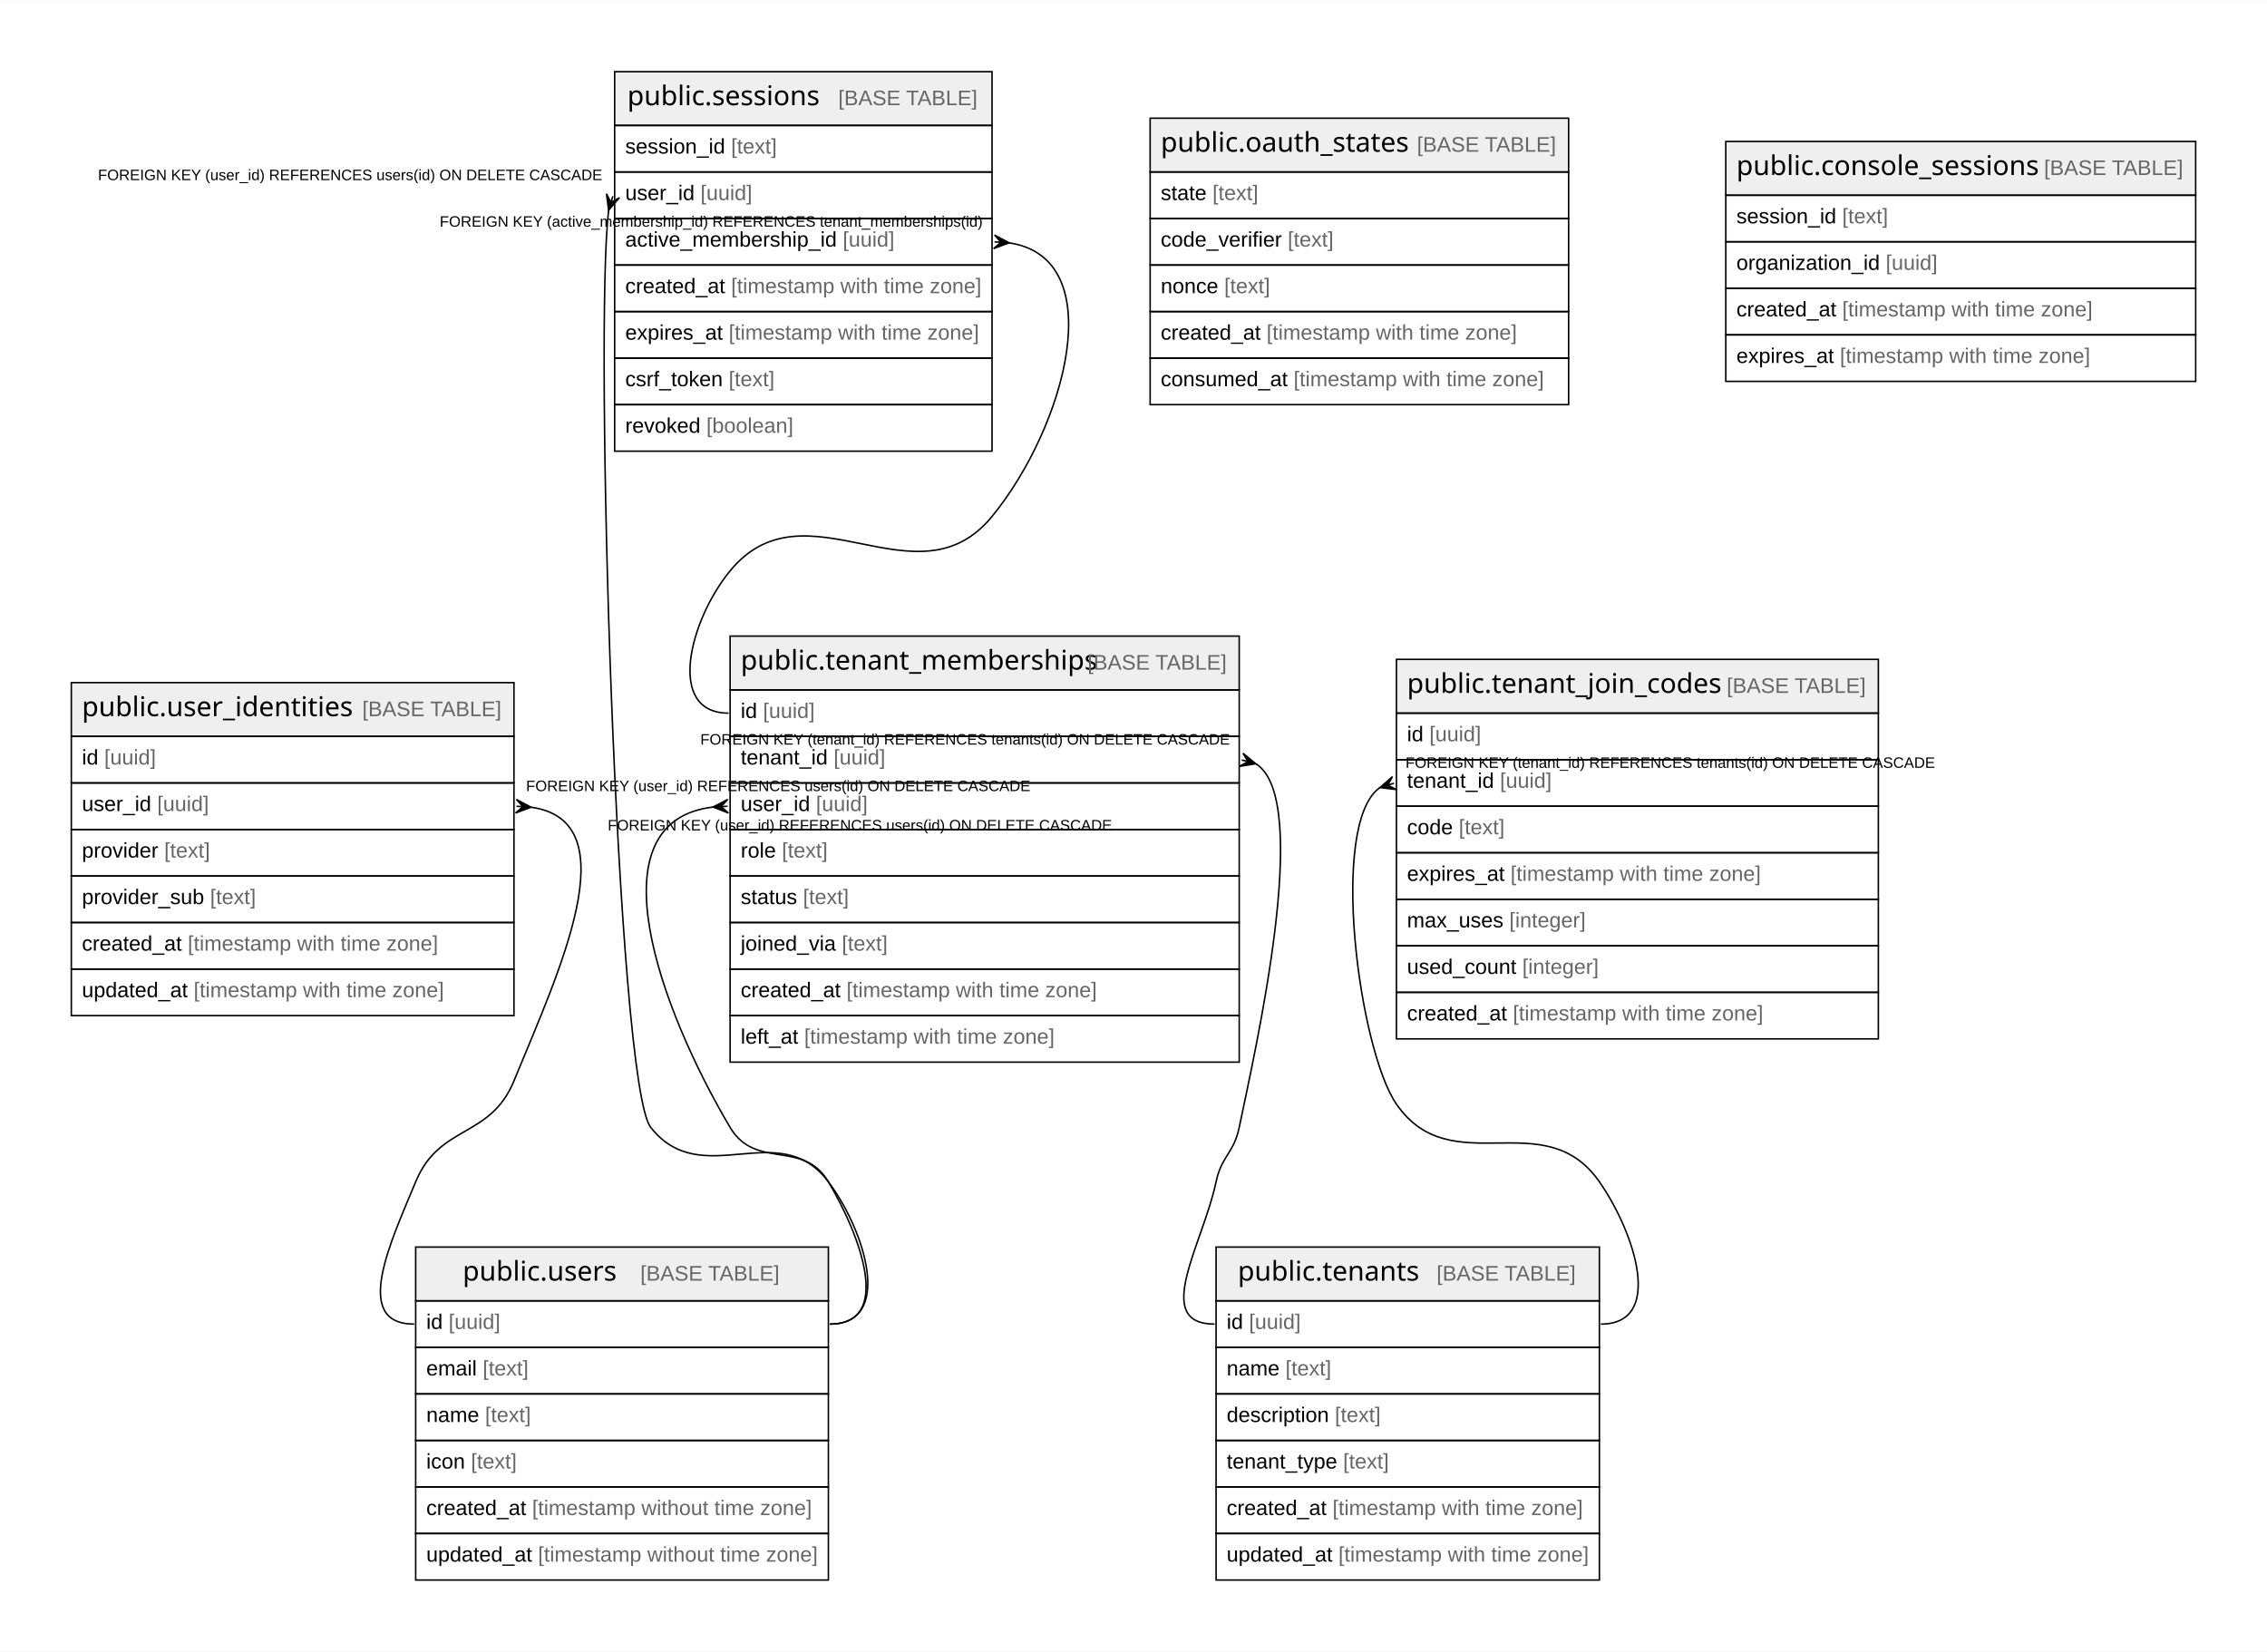
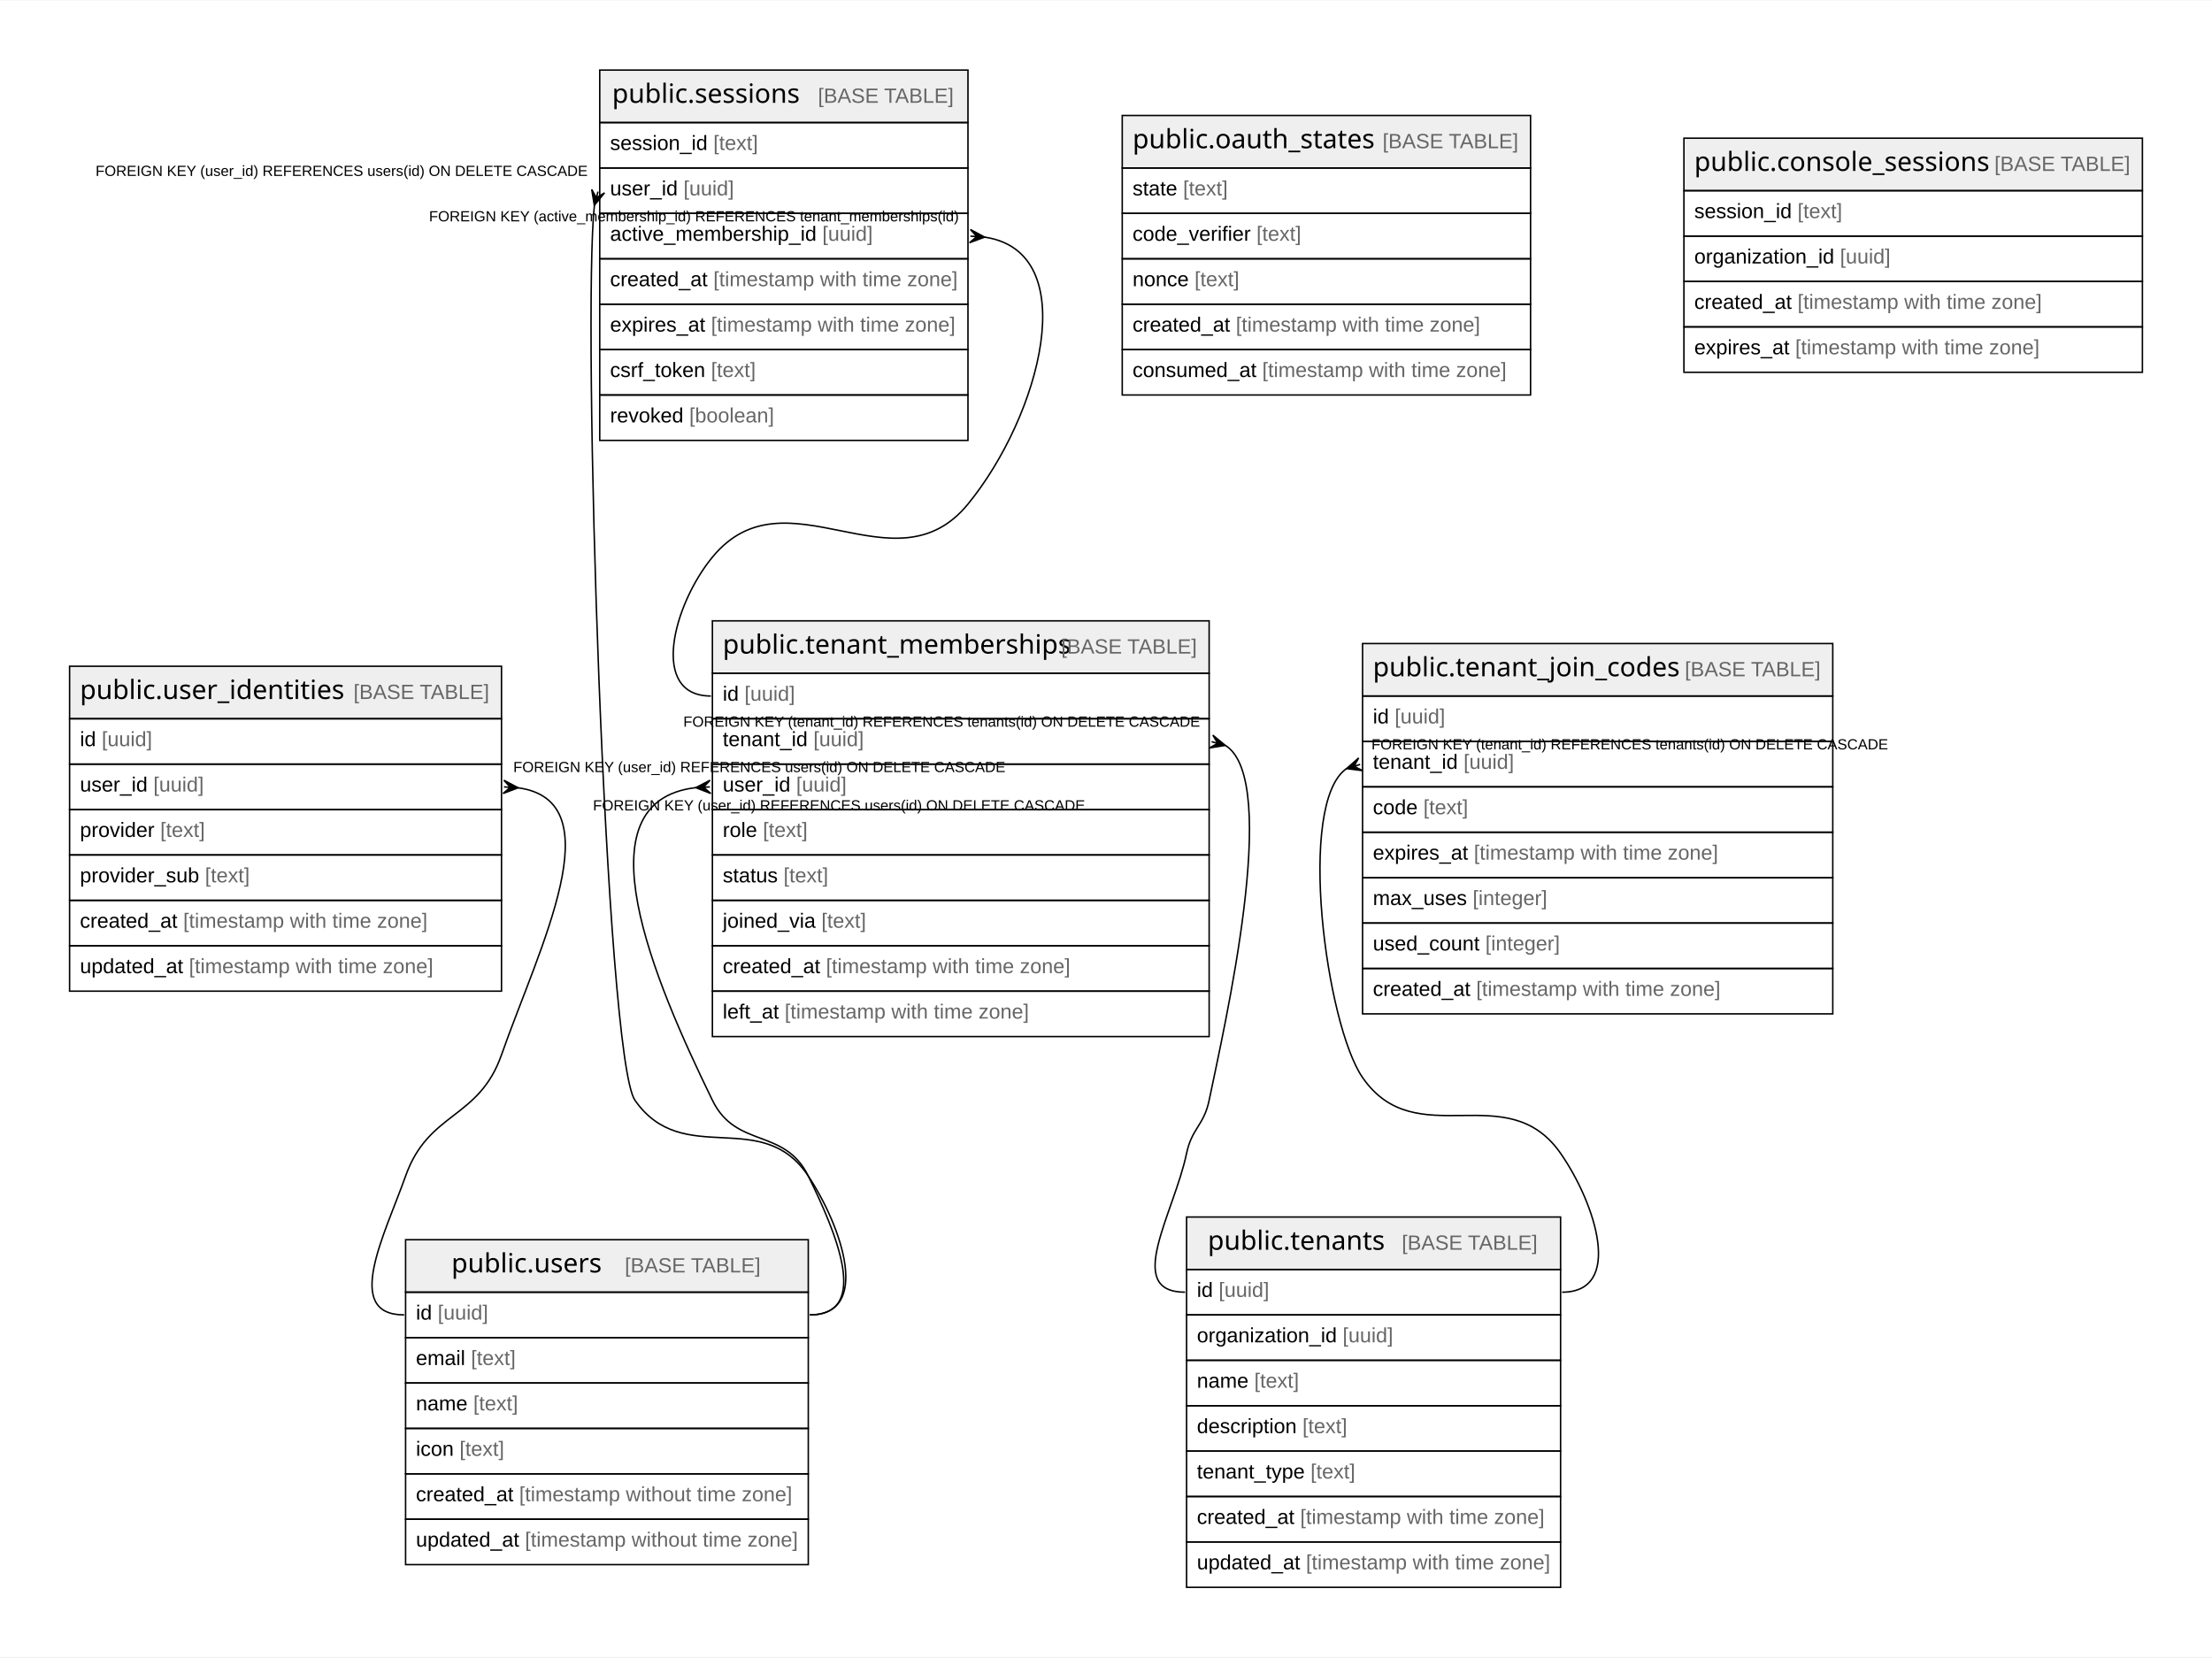
- <svg xmlns="http://www.w3.org/2000/svg" width="1500pt" height="1093pt" viewBox="0.00 0.00 1500.37 1092.80">
-   <g id="graph0" class="graph" transform="scale(1 1) rotate(0) translate(4 1088.8)">
-     <polygon fill="white" stroke="none" points="-4,4 -4,-1088.8 1496.37,-1088.8 1496.37,4 -4,4" />
+ <svg xmlns="http://www.w3.org/2000/svg" width="1500pt" height="1124pt" viewBox="0.00 0.00 1500.37 1123.60">
+   <g id="graph0" class="graph" transform="scale(1 1) rotate(0) translate(4 1119.6)">
+     <polygon fill="white" stroke="none" points="-4,4 -4,-1119.6 1496.37,-1119.6 1496.37,4 -4,4" />
    <g id="node1" class="node">
-       <polygon fill="#efefef" stroke="none" points="271.11,-228 271.11,-263.6 544.25,-263.6 544.25,-228 271.11,-228" />
-       <polygon fill="none" stroke="black" points="271.11,-228 271.11,-263.6 544.25,-263.6 544.25,-228 271.11,-228" />
-       <text text-anchor="start" x="302.19" y="-241.4" font-family="Arial Bold" font-size="18.00">public.users</text>
-       <text text-anchor="start" x="388.68" y="-241.4" font-family="Arial" font-size="14.00">    </text>
-       <text text-anchor="start" x="419.79" y="-241.4" font-family="Arial" font-size="14.00" fill="#666666">[BASE TABLE]</text>
-       <polygon fill="none" stroke="black" points="271.11,-197.2 271.11,-228 544.25,-228 544.25,-197.2 271.11,-197.2" />
-       <text text-anchor="start" x="278.11" y="-209.4" font-family="Arial" font-size="14.00">id </text>
-       <text text-anchor="start" x="292.89" y="-209.4" font-family="Arial" font-size="14.00" fill="#666666">[uuid]</text>
-       <polygon fill="none" stroke="black" points="271.11,-166.4 271.11,-197.2 544.25,-197.2 544.25,-166.4 271.11,-166.4" />
-       <text text-anchor="start" x="278.11" y="-178.6" font-family="Arial" font-size="14.00">email </text>
-       <text text-anchor="start" x="315.45" y="-178.6" font-family="Arial" font-size="14.00" fill="#666666">[text]</text>
-       <polygon fill="none" stroke="black" points="271.11,-135.6 271.11,-166.4 544.25,-166.4 544.25,-135.6 271.11,-135.6" />
-       <text text-anchor="start" x="278.11" y="-147.8" font-family="Arial" font-size="14.00">name </text>
-       <text text-anchor="start" x="317.02" y="-147.8" font-family="Arial" font-size="14.00" fill="#666666">[text]</text>
-       <polygon fill="none" stroke="black" points="271.11,-104.8 271.11,-135.6 544.25,-135.6 544.25,-104.8 271.11,-104.8" />
-       <text text-anchor="start" x="278.11" y="-117" font-family="Arial" font-size="14.00">icon </text>
-       <text text-anchor="start" x="307.68" y="-117" font-family="Arial" font-size="14.00" fill="#666666">[text]</text>
-       <polygon fill="none" stroke="black" points="271.11,-74 271.11,-104.8 544.25,-104.8 544.25,-74 271.11,-74" />
-       <text text-anchor="start" x="278.11" y="-86.2" font-family="Arial" font-size="14.00">created_at </text>
-       <text text-anchor="start" x="348.15" y="-86.2" font-family="Arial" font-size="14.00" fill="#666666">[timestamp without time zone]</text>
-       <polygon fill="none" stroke="black" points="271.11,-43.2 271.11,-74 544.25,-74 544.25,-43.2 271.11,-43.2" />
-       <text text-anchor="start" x="278.11" y="-55.4" font-family="Arial" font-size="14.00">updated_at </text>
-       <text text-anchor="start" x="352.06" y="-55.4" font-family="Arial" font-size="14.00" fill="#666666">[timestamp without time zone]</text>
+       <polygon fill="#efefef" stroke="none" points="271.11,-243.4 271.11,-279 544.25,-279 544.25,-243.4 271.11,-243.4" />
+       <polygon fill="none" stroke="black" points="271.11,-243.4 271.11,-279 544.25,-279 544.25,-243.4 271.11,-243.4" />
+       <text text-anchor="start" x="302.19" y="-256.8" font-family="Arial Bold" font-size="18.00">public.users</text>
+       <text text-anchor="start" x="388.68" y="-256.8" font-family="Arial" font-size="14.00">    </text>
+       <text text-anchor="start" x="419.79" y="-256.8" font-family="Arial" font-size="14.00" fill="#666666">[BASE TABLE]</text>
+       <polygon fill="none" stroke="black" points="271.11,-212.6 271.11,-243.4 544.25,-243.4 544.25,-212.6 271.11,-212.6" />
+       <text text-anchor="start" x="278.11" y="-224.8" font-family="Arial" font-size="14.00">id </text>
+       <text text-anchor="start" x="292.89" y="-224.8" font-family="Arial" font-size="14.00" fill="#666666">[uuid]</text>
+       <polygon fill="none" stroke="black" points="271.11,-181.8 271.11,-212.6 544.25,-212.6 544.25,-181.8 271.11,-181.8" />
+       <text text-anchor="start" x="278.11" y="-194" font-family="Arial" font-size="14.00">email </text>
+       <text text-anchor="start" x="315.45" y="-194" font-family="Arial" font-size="14.00" fill="#666666">[text]</text>
+       <polygon fill="none" stroke="black" points="271.11,-151 271.11,-181.8 544.25,-181.8 544.25,-151 271.11,-151" />
+       <text text-anchor="start" x="278.11" y="-163.2" font-family="Arial" font-size="14.00">name </text>
+       <text text-anchor="start" x="317.02" y="-163.2" font-family="Arial" font-size="14.00" fill="#666666">[text]</text>
+       <polygon fill="none" stroke="black" points="271.11,-120.2 271.11,-151 544.25,-151 544.25,-120.2 271.11,-120.2" />
+       <text text-anchor="start" x="278.11" y="-132.4" font-family="Arial" font-size="14.00">icon </text>
+       <text text-anchor="start" x="307.68" y="-132.4" font-family="Arial" font-size="14.00" fill="#666666">[text]</text>
+       <polygon fill="none" stroke="black" points="271.11,-89.4 271.11,-120.2 544.25,-120.2 544.25,-89.4 271.11,-89.4" />
+       <text text-anchor="start" x="278.11" y="-101.6" font-family="Arial" font-size="14.00">created_at </text>
+       <text text-anchor="start" x="348.15" y="-101.6" font-family="Arial" font-size="14.00" fill="#666666">[timestamp without time zone]</text>
+       <polygon fill="none" stroke="black" points="271.11,-58.6 271.11,-89.4 544.25,-89.4 544.25,-58.6 271.11,-58.6" />
+       <text text-anchor="start" x="278.11" y="-70.8" font-family="Arial" font-size="14.00">updated_at </text>
+       <text text-anchor="start" x="352.06" y="-70.8" font-family="Arial" font-size="14.00" fill="#666666">[timestamp without time zone]</text>
    </g>
    <g id="node2" class="node">
-       <polygon fill="#efefef" stroke="none" points="43.2,-601.6 43.2,-637.2 336.16,-637.2 336.16,-601.6 43.2,-601.6" />
-       <polygon fill="none" stroke="black" points="43.2,-601.6 43.2,-637.2 336.16,-637.2 336.16,-601.6 43.2,-601.6" />
-       <text text-anchor="start" x="50.2" y="-615" font-family="Arial Bold" font-size="18.00">public.user_identities</text>
-       <text text-anchor="start" x="204.67" y="-615" font-family="Arial" font-size="14.00">    </text>
-       <text text-anchor="start" x="235.78" y="-615" font-family="Arial" font-size="14.00" fill="#666666">[BASE TABLE]</text>
+       <polygon fill="#efefef" stroke="none" points="43.2,-632.4 43.2,-668 336.16,-668 336.16,-632.4 43.2,-632.4" />
+       <polygon fill="none" stroke="black" points="43.2,-632.4 43.2,-668 336.16,-668 336.16,-632.4 43.2,-632.4" />
+       <text text-anchor="start" x="50.2" y="-645.8" font-family="Arial Bold" font-size="18.00">public.user_identities</text>
+       <text text-anchor="start" x="204.67" y="-645.8" font-family="Arial" font-size="14.00">    </text>
+       <text text-anchor="start" x="235.78" y="-645.8" font-family="Arial" font-size="14.00" fill="#666666">[BASE TABLE]</text>
+       <polygon fill="none" stroke="black" points="43.2,-601.6 43.2,-632.4 336.16,-632.4 336.16,-601.6 43.2,-601.6" />
+       <text text-anchor="start" x="50.2" y="-613.8" font-family="Arial" font-size="14.00">id </text>
+       <text text-anchor="start" x="64.99" y="-613.8" font-family="Arial" font-size="14.00" fill="#666666">[uuid]</text>
      <polygon fill="none" stroke="black" points="43.2,-570.8 43.2,-601.6 336.16,-601.6 336.16,-570.8 43.2,-570.8" />
-       <text text-anchor="start" x="50.2" y="-583" font-family="Arial" font-size="14.00">id </text>
-       <text text-anchor="start" x="64.99" y="-583" font-family="Arial" font-size="14.00" fill="#666666">[uuid]</text>
+       <text text-anchor="start" x="50.2" y="-583" font-family="Arial" font-size="14.00">user_id </text>
+       <text text-anchor="start" x="100.01" y="-583" font-family="Arial" font-size="14.00" fill="#666666">[uuid]</text>
      <polygon fill="none" stroke="black" points="43.2,-540 43.2,-570.8 336.16,-570.8 336.16,-540 43.2,-540" />
-       <text text-anchor="start" x="50.2" y="-552.2" font-family="Arial" font-size="14.00">user_id </text>
-       <text text-anchor="start" x="100.01" y="-552.2" font-family="Arial" font-size="14.00" fill="#666666">[uuid]</text>
+       <text text-anchor="start" x="50.2" y="-552.2" font-family="Arial" font-size="14.00">provider </text>
+       <text text-anchor="start" x="104.67" y="-552.2" font-family="Arial" font-size="14.00" fill="#666666">[text]</text>
      <polygon fill="none" stroke="black" points="43.2,-509.2 43.2,-540 336.16,-540 336.16,-509.2 43.2,-509.2" />
-       <text text-anchor="start" x="50.2" y="-521.4" font-family="Arial" font-size="14.00">provider </text>
-       <text text-anchor="start" x="104.67" y="-521.4" font-family="Arial" font-size="14.00" fill="#666666">[text]</text>
+       <text text-anchor="start" x="50.2" y="-521.4" font-family="Arial" font-size="14.00">provider_sub </text>
+       <text text-anchor="start" x="135.03" y="-521.4" font-family="Arial" font-size="14.00" fill="#666666">[text]</text>
      <polygon fill="none" stroke="black" points="43.2,-478.4 43.2,-509.2 336.16,-509.2 336.16,-478.4 43.2,-478.4" />
-       <text text-anchor="start" x="50.2" y="-490.6" font-family="Arial" font-size="14.00">provider_sub </text>
-       <text text-anchor="start" x="135.03" y="-490.6" font-family="Arial" font-size="14.00" fill="#666666">[text]</text>
+       <text text-anchor="start" x="50.2" y="-490.6" font-family="Arial" font-size="14.00">created_at </text>
+       <text text-anchor="start" x="120.25" y="-490.6" font-family="Arial" font-size="14.00" fill="#666666">[timestamp with time zone]</text>
      <polygon fill="none" stroke="black" points="43.2,-447.6 43.2,-478.4 336.16,-478.4 336.16,-447.6 43.2,-447.6" />
-       <text text-anchor="start" x="50.2" y="-459.8" font-family="Arial" font-size="14.00">created_at </text>
-       <text text-anchor="start" x="120.25" y="-459.8" font-family="Arial" font-size="14.00" fill="#666666">[timestamp with time zone]</text>
-       <polygon fill="none" stroke="black" points="43.2,-416.8 43.2,-447.6 336.16,-447.6 336.16,-416.8 43.2,-416.8" />
-       <text text-anchor="start" x="50.2" y="-429" font-family="Arial" font-size="14.00">updated_at </text>
-       <text text-anchor="start" x="124.16" y="-429" font-family="Arial" font-size="14.00" fill="#666666">[timestamp with time zone]</text>
+       <text text-anchor="start" x="50.2" y="-459.8" font-family="Arial" font-size="14.00">updated_at </text>
+       <text text-anchor="start" x="124.16" y="-459.8" font-family="Arial" font-size="14.00" fill="#666666">[timestamp with time zone]</text>
    </g>
    <g id="edge1" class="edge">
-       <path fill="none" stroke="black" d="M347.26,-554.76C413.4,-545.85 365.41,-445.01 336.16,-373.6 320.45,-335.25 286.91,-345.11 271.11,-306.8 255.14,-268.1 228.24,-212.6 270.11,-212.6" />
-       <polygon fill="black" stroke="black" points="347.47,-554.75 337.21,-550.89 342.15,-555.09 337.82,-555.36 337.82,-555.36 337.82,-555.36 342.15,-555.09 337.77,-559.87 347.47,-554.75" />
-       <text text-anchor="start" x="344.16" y="-565.4" font-family="Arial" font-size="10.00">FOREIGN KEY (user_id) REFERENCES users(id) ON DELETE CASCADE</text>
+       <path fill="none" stroke="black" d="M347.24,-585.57C413.07,-576.78 361.71,-477.22 336.16,-404.4 320.73,-360.44 286.65,-366.12 271.11,-322.2 257.14,-282.73 228.24,-228 270.11,-228" />
+       <polygon fill="black" stroke="black" points="347.47,-585.56 337.21,-581.69 342.15,-585.89 337.82,-586.16 337.82,-586.16 337.82,-586.16 342.15,-585.89 337.77,-590.67 347.47,-585.56" />
+       <text text-anchor="start" x="344.16" y="-596.2" font-family="Arial" font-size="10.00">FOREIGN KEY (user_id) REFERENCES users(id) ON DELETE CASCADE</text>
    </g>
    <g id="node3" class="node">
-       <polygon fill="#efefef" stroke="none" points="402.79,-1006 402.79,-1041.6 652.56,-1041.6 652.56,-1006 402.79,-1006" />
-       <polygon fill="none" stroke="black" points="402.79,-1006 402.79,-1041.6 652.56,-1041.6 652.56,-1006 402.79,-1006" />
-       <text text-anchor="start" x="411.18" y="-1019.4" font-family="Arial Bold" font-size="18.00">public.sessions</text>
-       <text text-anchor="start" x="519.68" y="-1019.4" font-family="Arial" font-size="14.00">    </text>
-       <text text-anchor="start" x="550.8" y="-1019.4" font-family="Arial" font-size="14.00" fill="#666666">[BASE TABLE]</text>
+       <polygon fill="#efefef" stroke="none" points="402.79,-1036.8 402.79,-1072.4 652.56,-1072.4 652.56,-1036.8 402.79,-1036.8" />
+       <polygon fill="none" stroke="black" points="402.79,-1036.8 402.79,-1072.4 652.56,-1072.4 652.56,-1036.8 402.79,-1036.8" />
+       <text text-anchor="start" x="411.18" y="-1050.2" font-family="Arial Bold" font-size="18.00">public.sessions</text>
+       <text text-anchor="start" x="519.68" y="-1050.2" font-family="Arial" font-size="14.00">    </text>
+       <text text-anchor="start" x="550.8" y="-1050.2" font-family="Arial" font-size="14.00" fill="#666666">[BASE TABLE]</text>
+       <polygon fill="none" stroke="black" points="402.79,-1006 402.79,-1036.8 652.56,-1036.8 652.56,-1006 402.79,-1006" />
+       <text text-anchor="start" x="409.79" y="-1018.2" font-family="Arial" font-size="14.00">session_id </text>
+       <text text-anchor="start" x="479.83" y="-1018.2" font-family="Arial" font-size="14.00" fill="#666666">[text]</text>
      <polygon fill="none" stroke="black" points="402.79,-975.2 402.79,-1006 652.56,-1006 652.56,-975.2 402.79,-975.2" />
-       <text text-anchor="start" x="409.79" y="-987.4" font-family="Arial" font-size="14.00">session_id </text>
-       <text text-anchor="start" x="479.83" y="-987.4" font-family="Arial" font-size="14.00" fill="#666666">[text]</text>
+       <text text-anchor="start" x="409.79" y="-987.4" font-family="Arial" font-size="14.00">user_id </text>
+       <text text-anchor="start" x="459.6" y="-987.4" font-family="Arial" font-size="14.00" fill="#666666">[uuid]</text>
      <polygon fill="none" stroke="black" points="402.79,-944.4 402.79,-975.2 652.56,-975.2 652.56,-944.4 402.79,-944.4" />
-       <text text-anchor="start" x="409.79" y="-956.6" font-family="Arial" font-size="14.00">user_id </text>
-       <text text-anchor="start" x="459.6" y="-956.6" font-family="Arial" font-size="14.00" fill="#666666">[uuid]</text>
+       <text text-anchor="start" x="409.79" y="-956.6" font-family="Arial" font-size="14.00">active_membership_id </text>
+       <text text-anchor="start" x="553.75" y="-956.6" font-family="Arial" font-size="14.00" fill="#666666">[uuid]</text>
      <polygon fill="none" stroke="black" points="402.79,-913.6 402.79,-944.4 652.56,-944.4 652.56,-913.6 402.79,-913.6" />
-       <text text-anchor="start" x="409.79" y="-925.8" font-family="Arial" font-size="14.00">active_membership_id </text>
-       <text text-anchor="start" x="553.75" y="-925.8" font-family="Arial" font-size="14.00" fill="#666666">[uuid]</text>
+       <text text-anchor="start" x="409.79" y="-925.8" font-family="Arial" font-size="14.00">created_at </text>
+       <text text-anchor="start" x="479.84" y="-925.8" font-family="Arial" font-size="14.00" fill="#666666">[timestamp with time zone]</text>
      <polygon fill="none" stroke="black" points="402.79,-882.8 402.79,-913.6 652.56,-913.6 652.56,-882.8 402.79,-882.8" />
-       <text text-anchor="start" x="409.79" y="-895" font-family="Arial" font-size="14.00">created_at </text>
-       <text text-anchor="start" x="479.84" y="-895" font-family="Arial" font-size="14.00" fill="#666666">[timestamp with time zone]</text>
+       <text text-anchor="start" x="409.79" y="-895" font-family="Arial" font-size="14.00">expires_at </text>
+       <text text-anchor="start" x="478.28" y="-895" font-family="Arial" font-size="14.00" fill="#666666">[timestamp with time zone]</text>
      <polygon fill="none" stroke="black" points="402.79,-852 402.79,-882.8 652.56,-882.8 652.56,-852 402.79,-852" />
-       <text text-anchor="start" x="409.79" y="-864.2" font-family="Arial" font-size="14.00">expires_at </text>
-       <text text-anchor="start" x="478.28" y="-864.2" font-family="Arial" font-size="14.00" fill="#666666">[timestamp with time zone]</text>
+       <text text-anchor="start" x="409.79" y="-864.2" font-family="Arial" font-size="14.00">csrf_token </text>
+       <text text-anchor="start" x="478.27" y="-864.2" font-family="Arial" font-size="14.00" fill="#666666">[text]</text>
      <polygon fill="none" stroke="black" points="402.79,-821.2 402.79,-852 652.56,-852 652.56,-821.2 402.79,-821.2" />
-       <text text-anchor="start" x="409.79" y="-833.4" font-family="Arial" font-size="14.00">csrf_token </text>
-       <text text-anchor="start" x="478.27" y="-833.4" font-family="Arial" font-size="14.00" fill="#666666">[text]</text>
-       <polygon fill="none" stroke="black" points="402.79,-790.4 402.79,-821.2 652.56,-821.2 652.56,-790.4 402.79,-790.4" />
-       <text text-anchor="start" x="409.79" y="-802.6" font-family="Arial" font-size="14.00">revoked </text>
-       <text text-anchor="start" x="463.49" y="-802.6" font-family="Arial" font-size="14.00" fill="#666666">[boolean]</text>
+       <text text-anchor="start" x="409.79" y="-833.4" font-family="Arial" font-size="14.00">revoked </text>
+       <text text-anchor="start" x="463.49" y="-833.4" font-family="Arial" font-size="14.00" fill="#666666">[boolean]</text>
    </g>
    <g id="edge2" class="edge">
-       <path fill="none" stroke="black" d="M398.87,-950.11C389.13,-873.78 404.01,-371.63 426.68,-342.8 460.46,-299.84 511.52,-350.56 544.25,-306.8 569.33,-273.27 587.12,-212.6 545.25,-212.6" />
-       <polygon fill="black" stroke="black" points="398.81,-949.91 397.39,-960.78 400.35,-955.01 401.6,-959.16 401.6,-959.16 401.6,-959.16 400.35,-955.01 406,-958.18 398.81,-949.91" />
-       <text text-anchor="start" x="60.83" y="-969.8" font-family="Arial" font-size="10.00">FOREIGN KEY (user_id) REFERENCES users(id) ON DELETE CASCADE</text>
+       <path fill="none" stroke="black" d="M399.2,-980.91C390.77,-904.58 406.58,-402.43 426.68,-373.6 459.29,-326.82 512.78,-369.76 544.25,-322.2 567.36,-287.28 587.12,-228 545.25,-228" />
+       <polygon fill="black" stroke="black" points="399.12,-980.62 397.36,-991.44 400.5,-985.77 401.62,-989.95 401.62,-989.95 401.62,-989.95 400.5,-985.77 406.05,-989.11 399.12,-980.62" />
+       <text text-anchor="start" x="60.83" y="-1000.6" font-family="Arial" font-size="10.00">FOREIGN KEY (user_id) REFERENCES users(id) ON DELETE CASCADE</text>
    </g>
    <g id="node7" class="node">
-       <polygon fill="#efefef" stroke="none" points="479.21,-632.4 479.21,-668 816.15,-668 816.15,-632.4 479.21,-632.4" />
-       <polygon fill="none" stroke="black" points="479.21,-632.4 479.21,-668 816.15,-668 816.15,-632.4 479.21,-632.4" />
-       <text text-anchor="start" x="486.21" y="-645.8" font-family="Arial Bold" font-size="18.00">public.tenant_memberships</text>
-       <text text-anchor="start" x="684.66" y="-645.8" font-family="Arial" font-size="14.00">    </text>
-       <text text-anchor="start" x="715.78" y="-645.8" font-family="Arial" font-size="14.00" fill="#666666">[BASE TABLE]</text>
+       <polygon fill="#efefef" stroke="none" points="479.21,-663.2 479.21,-698.8 816.15,-698.8 816.15,-663.2 479.21,-663.2" />
+       <polygon fill="none" stroke="black" points="479.21,-663.2 479.21,-698.8 816.15,-698.8 816.15,-663.2 479.21,-663.2" />
+       <text text-anchor="start" x="486.21" y="-676.6" font-family="Arial Bold" font-size="18.00">public.tenant_memberships</text>
+       <text text-anchor="start" x="684.66" y="-676.6" font-family="Arial" font-size="14.00">    </text>
+       <text text-anchor="start" x="715.78" y="-676.6" font-family="Arial" font-size="14.00" fill="#666666">[BASE TABLE]</text>
+       <polygon fill="none" stroke="black" points="479.21,-632.4 479.21,-663.2 816.15,-663.2 816.15,-632.4 479.21,-632.4" />
+       <text text-anchor="start" x="486.21" y="-644.6" font-family="Arial" font-size="14.00">id </text>
+       <text text-anchor="start" x="500.99" y="-644.6" font-family="Arial" font-size="14.00" fill="#666666">[uuid]</text>
      <polygon fill="none" stroke="black" points="479.21,-601.6 479.21,-632.4 816.15,-632.4 816.15,-601.6 479.21,-601.6" />
-       <text text-anchor="start" x="486.21" y="-613.8" font-family="Arial" font-size="14.00">id </text>
-       <text text-anchor="start" x="500.99" y="-613.8" font-family="Arial" font-size="14.00" fill="#666666">[uuid]</text>
+       <text text-anchor="start" x="486.21" y="-613.8" font-family="Arial" font-size="14.00">tenant_id </text>
+       <text text-anchor="start" x="547.7" y="-613.8" font-family="Arial" font-size="14.00" fill="#666666">[uuid]</text>
      <polygon fill="none" stroke="black" points="479.21,-570.8 479.21,-601.6 816.15,-601.6 816.15,-570.8 479.21,-570.8" />
-       <text text-anchor="start" x="486.21" y="-583" font-family="Arial" font-size="14.00">tenant_id </text>
-       <text text-anchor="start" x="547.7" y="-583" font-family="Arial" font-size="14.00" fill="#666666">[uuid]</text>
+       <text text-anchor="start" x="486.21" y="-583" font-family="Arial" font-size="14.00">user_id </text>
+       <text text-anchor="start" x="536.01" y="-583" font-family="Arial" font-size="14.00" fill="#666666">[uuid]</text>
      <polygon fill="none" stroke="black" points="479.21,-540 479.21,-570.8 816.15,-570.8 816.15,-540 479.21,-540" />
-       <text text-anchor="start" x="486.21" y="-552.2" font-family="Arial" font-size="14.00">user_id </text>
-       <text text-anchor="start" x="536.01" y="-552.2" font-family="Arial" font-size="14.00" fill="#666666">[uuid]</text>
+       <text text-anchor="start" x="486.21" y="-552.2" font-family="Arial" font-size="14.00">role </text>
+       <text text-anchor="start" x="513.44" y="-552.2" font-family="Arial" font-size="14.00" fill="#666666">[text]</text>
      <polygon fill="none" stroke="black" points="479.21,-509.2 479.21,-540 816.15,-540 816.15,-509.2 479.21,-509.2" />
-       <text text-anchor="start" x="486.21" y="-521.4" font-family="Arial" font-size="14.00">role </text>
-       <text text-anchor="start" x="513.44" y="-521.4" font-family="Arial" font-size="14.00" fill="#666666">[text]</text>
+       <text text-anchor="start" x="486.21" y="-521.4" font-family="Arial" font-size="14.00">status </text>
+       <text text-anchor="start" x="527.45" y="-521.4" font-family="Arial" font-size="14.00" fill="#666666">[text]</text>
      <polygon fill="none" stroke="black" points="479.21,-478.4 479.21,-509.2 816.15,-509.2 816.15,-478.4 479.21,-478.4" />
-       <text text-anchor="start" x="486.21" y="-490.6" font-family="Arial" font-size="14.00">status </text>
-       <text text-anchor="start" x="527.45" y="-490.6" font-family="Arial" font-size="14.00" fill="#666666">[text]</text>
+       <text text-anchor="start" x="486.21" y="-490.6" font-family="Arial" font-size="14.00">joined_via </text>
+       <text text-anchor="start" x="553.14" y="-490.6" font-family="Arial" font-size="14.00" fill="#666666">[text]</text>
      <polygon fill="none" stroke="black" points="479.21,-447.6 479.21,-478.4 816.15,-478.4 816.15,-447.6 479.21,-447.6" />
-       <text text-anchor="start" x="486.21" y="-459.8" font-family="Arial" font-size="14.00">joined_via </text>
-       <text text-anchor="start" x="553.14" y="-459.8" font-family="Arial" font-size="14.00" fill="#666666">[text]</text>
+       <text text-anchor="start" x="486.21" y="-459.8" font-family="Arial" font-size="14.00">created_at </text>
+       <text text-anchor="start" x="556.25" y="-459.8" font-family="Arial" font-size="14.00" fill="#666666">[timestamp with time zone]</text>
      <polygon fill="none" stroke="black" points="479.21,-416.8 479.21,-447.6 816.15,-447.6 816.15,-416.8 479.21,-416.8" />
-       <text text-anchor="start" x="486.21" y="-429" font-family="Arial" font-size="14.00">created_at </text>
-       <text text-anchor="start" x="556.25" y="-429" font-family="Arial" font-size="14.00" fill="#666666">[timestamp with time zone]</text>
-       <polygon fill="none" stroke="black" points="479.21,-386 479.21,-416.8 816.15,-416.8 816.15,-386 479.21,-386" />
-       <text text-anchor="start" x="486.21" y="-398.2" font-family="Arial" font-size="14.00">left_at </text>
-       <text text-anchor="start" x="528.23" y="-398.2" font-family="Arial" font-size="14.00" fill="#666666">[timestamp with time zone]</text>
+       <text text-anchor="start" x="486.21" y="-429" font-family="Arial" font-size="14.00">left_at </text>
+       <text text-anchor="start" x="528.23" y="-429" font-family="Arial" font-size="14.00" fill="#666666">[timestamp with time zone]</text>
    </g>
    <g id="edge3" class="edge">
-       <path fill="none" stroke="black" d="M663.79,-928.29C731.57,-918.4 701.43,-806.93 652.56,-747.2 602.73,-686.3 529.19,-771.97 479.21,-711.2 452.61,-678.86 436.34,-617 478.21,-617" />
-       <polygon fill="black" stroke="black" points="663.87,-928.29 653.59,-924.49 658.55,-928.66 654.23,-928.95 654.23,-928.95 654.23,-928.95 658.55,-928.66 654.21,-933.47 663.87,-928.29" />
-       <text text-anchor="start" x="287" y="-939" font-family="Arial" font-size="10.00">FOREIGN KEY (active_membership_id) REFERENCES tenant_memberships(id)</text>
+       <path fill="none" stroke="black" d="M663.79,-959.09C731.57,-949.2 701.43,-837.73 652.56,-778 602.73,-717.1 529.19,-802.77 479.21,-742 452.61,-709.66 436.34,-647.8 478.21,-647.8" />
+       <polygon fill="black" stroke="black" points="663.87,-959.09 653.59,-955.29 658.55,-959.46 654.23,-959.75 654.23,-959.75 654.23,-959.75 658.55,-959.46 654.21,-964.27 663.87,-959.09" />
+       <text text-anchor="start" x="287" y="-969.8" font-family="Arial" font-size="10.00">FOREIGN KEY (active_membership_id) REFERENCES tenant_memberships(id)</text>
    </g>
    <g id="node4" class="node">
-       <polygon fill="#efefef" stroke="none" points="757.2,-975.2 757.2,-1010.8 1034.16,-1010.8 1034.16,-975.2 757.2,-975.2" />
-       <polygon fill="none" stroke="black" points="757.2,-975.2 757.2,-1010.8 1034.16,-1010.8 1034.16,-975.2 757.2,-975.2" />
-       <text text-anchor="start" x="764.2" y="-988.6" font-family="Arial Bold" font-size="18.00">public.oauth_states</text>
-       <text text-anchor="start" x="902.67" y="-988.6" font-family="Arial" font-size="14.00">    </text>
-       <text text-anchor="start" x="933.79" y="-988.6" font-family="Arial" font-size="14.00" fill="#666666">[BASE TABLE]</text>
+       <polygon fill="#efefef" stroke="none" points="757.2,-1006 757.2,-1041.6 1034.16,-1041.6 1034.16,-1006 757.2,-1006" />
+       <polygon fill="none" stroke="black" points="757.2,-1006 757.2,-1041.6 1034.16,-1041.6 1034.16,-1006 757.2,-1006" />
+       <text text-anchor="start" x="764.2" y="-1019.4" font-family="Arial Bold" font-size="18.00">public.oauth_states</text>
+       <text text-anchor="start" x="902.67" y="-1019.4" font-family="Arial" font-size="14.00">    </text>
+       <text text-anchor="start" x="933.79" y="-1019.4" font-family="Arial" font-size="14.00" fill="#666666">[BASE TABLE]</text>
+       <polygon fill="none" stroke="black" points="757.2,-975.2 757.2,-1006 1034.16,-1006 1034.16,-975.2 757.2,-975.2" />
+       <text text-anchor="start" x="764.2" y="-987.4" font-family="Arial" font-size="14.00">state </text>
+       <text text-anchor="start" x="798.44" y="-987.4" font-family="Arial" font-size="14.00" fill="#666666">[text]</text>
      <polygon fill="none" stroke="black" points="757.2,-944.4 757.2,-975.2 1034.16,-975.2 1034.16,-944.4 757.2,-944.4" />
-       <text text-anchor="start" x="764.2" y="-956.6" font-family="Arial" font-size="14.00">state </text>
-       <text text-anchor="start" x="798.44" y="-956.6" font-family="Arial" font-size="14.00" fill="#666666">[text]</text>
+       <text text-anchor="start" x="764.2" y="-956.6" font-family="Arial" font-size="14.00">code_verifier </text>
+       <text text-anchor="start" x="848.24" y="-956.6" font-family="Arial" font-size="14.00" fill="#666666">[text]</text>
      <polygon fill="none" stroke="black" points="757.2,-913.6 757.2,-944.4 1034.16,-944.4 1034.16,-913.6 757.2,-913.6" />
-       <text text-anchor="start" x="764.2" y="-925.8" font-family="Arial" font-size="14.00">code_verifier </text>
-       <text text-anchor="start" x="848.24" y="-925.8" font-family="Arial" font-size="14.00" fill="#666666">[text]</text>
+       <text text-anchor="start" x="764.2" y="-925.8" font-family="Arial" font-size="14.00">nonce </text>
+       <text text-anchor="start" x="806.23" y="-925.8" font-family="Arial" font-size="14.00" fill="#666666">[text]</text>
      <polygon fill="none" stroke="black" points="757.2,-882.8 757.2,-913.6 1034.16,-913.6 1034.16,-882.8 757.2,-882.8" />
-       <text text-anchor="start" x="764.2" y="-895" font-family="Arial" font-size="14.00">nonce </text>
-       <text text-anchor="start" x="806.23" y="-895" font-family="Arial" font-size="14.00" fill="#666666">[text]</text>
+       <text text-anchor="start" x="764.2" y="-895" font-family="Arial" font-size="14.00">created_at </text>
+       <text text-anchor="start" x="834.25" y="-895" font-family="Arial" font-size="14.00" fill="#666666">[timestamp with time zone]</text>
      <polygon fill="none" stroke="black" points="757.2,-852 757.2,-882.8 1034.16,-882.8 1034.16,-852 757.2,-852" />
-       <text text-anchor="start" x="764.2" y="-864.2" font-family="Arial" font-size="14.00">created_at </text>
-       <text text-anchor="start" x="834.25" y="-864.2" font-family="Arial" font-size="14.00" fill="#666666">[timestamp with time zone]</text>
-       <polygon fill="none" stroke="black" points="757.2,-821.2 757.2,-852 1034.16,-852 1034.16,-821.2 757.2,-821.2" />
-       <text text-anchor="start" x="764.2" y="-833.4" font-family="Arial" font-size="14.00">consumed_at </text>
-       <text text-anchor="start" x="852.14" y="-833.4" font-family="Arial" font-size="14.00" fill="#666666">[timestamp with time zone]</text>
+       <text text-anchor="start" x="764.2" y="-864.2" font-family="Arial" font-size="14.00">consumed_at </text>
+       <text text-anchor="start" x="852.14" y="-864.2" font-family="Arial" font-size="14.00" fill="#666666">[timestamp with time zone]</text>
    </g>
    <g id="node5" class="node">
-       <polygon fill="#efefef" stroke="none" points="800.84,-228 800.84,-263.6 1054.52,-263.6 1054.52,-228 800.84,-228" />
-       <polygon fill="none" stroke="black" points="800.84,-228 800.84,-263.6 1054.52,-263.6 1054.52,-228 800.84,-228" />
-       <text text-anchor="start" x="815.2" y="-241.4" font-family="Arial Bold" font-size="18.00">public.tenants</text>
-       <text text-anchor="start" x="915.67" y="-241.4" font-family="Arial" font-size="14.00">    </text>
-       <text text-anchor="start" x="946.79" y="-241.4" font-family="Arial" font-size="14.00" fill="#666666">[BASE TABLE]</text>
+       <polygon fill="#efefef" stroke="none" points="800.84,-258.8 800.84,-294.4 1054.52,-294.4 1054.52,-258.8 800.84,-258.8" />
+       <polygon fill="none" stroke="black" points="800.84,-258.8 800.84,-294.4 1054.52,-294.4 1054.52,-258.8 800.84,-258.8" />
+       <text text-anchor="start" x="815.2" y="-272.2" font-family="Arial Bold" font-size="18.00">public.tenants</text>
+       <text text-anchor="start" x="915.67" y="-272.2" font-family="Arial" font-size="14.00">    </text>
+       <text text-anchor="start" x="946.79" y="-272.2" font-family="Arial" font-size="14.00" fill="#666666">[BASE TABLE]</text>
+       <polygon fill="none" stroke="black" points="800.84,-228 800.84,-258.8 1054.52,-258.8 1054.52,-228 800.84,-228" />
+       <text text-anchor="start" x="807.84" y="-240.2" font-family="Arial" font-size="14.00">id </text>
+       <text text-anchor="start" x="822.62" y="-240.2" font-family="Arial" font-size="14.00" fill="#666666">[uuid]</text>
      <polygon fill="none" stroke="black" points="800.84,-197.2 800.84,-228 1054.52,-228 1054.52,-197.2 800.84,-197.2" />
-       <text text-anchor="start" x="807.84" y="-209.4" font-family="Arial" font-size="14.00">id </text>
-       <text text-anchor="start" x="822.62" y="-209.4" font-family="Arial" font-size="14.00" fill="#666666">[uuid]</text>
+       <text text-anchor="start" x="807.84" y="-209.4" font-family="Arial" font-size="14.00">organization_id </text>
+       <text text-anchor="start" x="906.69" y="-209.4" font-family="Arial" font-size="14.00" fill="#666666">[uuid]</text>
      <polygon fill="none" stroke="black" points="800.84,-166.4 800.84,-197.2 1054.52,-197.2 1054.52,-166.4 800.84,-166.4" />
      <text text-anchor="start" x="807.84" y="-178.6" font-family="Arial" font-size="14.00">name </text>
      <text text-anchor="start" x="846.75" y="-178.6" font-family="Arial" font-size="14.00" fill="#666666">[text]</text>
      <polygon fill="none" stroke="black" points="800.84,-135.6 800.84,-166.4 1054.52,-166.4 1054.52,-135.6 800.84,-135.6" />
      <text text-anchor="start" x="807.84" y="-147.8" font-family="Arial" font-size="14.00">description </text>
      <text text-anchor="start" x="879.43" y="-147.8" font-family="Arial" font-size="14.00" fill="#666666">[text]</text>
      <polygon fill="none" stroke="black" points="800.84,-104.8 800.84,-135.6 1054.52,-135.6 1054.52,-104.8 800.84,-104.8" />
      <text text-anchor="start" x="807.84" y="-117" font-family="Arial" font-size="14.00">tenant_type </text>
      <text text-anchor="start" x="884.9" y="-117" font-family="Arial" font-size="14.00" fill="#666666">[text]</text>
      <polygon fill="none" stroke="black" points="800.84,-74 800.84,-104.8 1054.52,-104.8 1054.52,-74 800.84,-74" />
      <text text-anchor="start" x="807.84" y="-86.2" font-family="Arial" font-size="14.00">created_at </text>
      <text text-anchor="start" x="877.89" y="-86.2" font-family="Arial" font-size="14.00" fill="#666666">[timestamp with time zone]</text>
      <polygon fill="none" stroke="black" points="800.84,-43.2 800.84,-74 1054.52,-74 1054.52,-43.2 800.84,-43.2" />
      <text text-anchor="start" x="807.84" y="-55.4" font-family="Arial" font-size="14.00">updated_at </text>
      <text text-anchor="start" x="881.8" y="-55.4" font-family="Arial" font-size="14.00" fill="#666666">[timestamp with time zone]</text>
    </g>
    <g id="node6" class="node">
-       <polygon fill="#efefef" stroke="none" points="920.21,-617 920.21,-652.6 1239.15,-652.6 1239.15,-617 920.21,-617" />
-       <polygon fill="none" stroke="black" points="920.21,-617 920.21,-652.6 1239.15,-652.6 1239.15,-617 920.21,-617" />
-       <text text-anchor="start" x="927.21" y="-630.4" font-family="Arial Bold" font-size="18.00">public.tenant_join_codes</text>
-       <text text-anchor="start" x="1107.66" y="-630.4" font-family="Arial" font-size="14.00">    </text>
-       <text text-anchor="start" x="1138.78" y="-630.4" font-family="Arial" font-size="14.00" fill="#666666">[BASE TABLE]</text>
+       <polygon fill="#efefef" stroke="none" points="920.21,-647.8 920.21,-683.4 1239.15,-683.4 1239.15,-647.8 920.21,-647.8" />
+       <polygon fill="none" stroke="black" points="920.21,-647.8 920.21,-683.4 1239.15,-683.4 1239.15,-647.8 920.21,-647.8" />
+       <text text-anchor="start" x="927.21" y="-661.2" font-family="Arial Bold" font-size="18.00">public.tenant_join_codes</text>
+       <text text-anchor="start" x="1107.66" y="-661.2" font-family="Arial" font-size="14.00">    </text>
+       <text text-anchor="start" x="1138.78" y="-661.2" font-family="Arial" font-size="14.00" fill="#666666">[BASE TABLE]</text>
+       <polygon fill="none" stroke="black" points="920.21,-617 920.21,-647.8 1239.15,-647.8 1239.15,-617 920.21,-617" />
+       <text text-anchor="start" x="927.21" y="-629.2" font-family="Arial" font-size="14.00">id </text>
+       <text text-anchor="start" x="941.99" y="-629.2" font-family="Arial" font-size="14.00" fill="#666666">[uuid]</text>
      <polygon fill="none" stroke="black" points="920.21,-586.2 920.21,-617 1239.15,-617 1239.15,-586.2 920.21,-586.2" />
-       <text text-anchor="start" x="927.21" y="-598.4" font-family="Arial" font-size="14.00">id </text>
-       <text text-anchor="start" x="941.99" y="-598.4" font-family="Arial" font-size="14.00" fill="#666666">[uuid]</text>
+       <text text-anchor="start" x="927.21" y="-598.4" font-family="Arial" font-size="14.00">tenant_id </text>
+       <text text-anchor="start" x="988.7" y="-598.4" font-family="Arial" font-size="14.00" fill="#666666">[uuid]</text>
      <polygon fill="none" stroke="black" points="920.21,-555.4 920.21,-586.2 1239.15,-586.2 1239.15,-555.4 920.21,-555.4" />
-       <text text-anchor="start" x="927.21" y="-567.6" font-family="Arial" font-size="14.00">tenant_id </text>
-       <text text-anchor="start" x="988.7" y="-567.6" font-family="Arial" font-size="14.00" fill="#666666">[uuid]</text>
+       <text text-anchor="start" x="927.21" y="-567.6" font-family="Arial" font-size="14.00">code </text>
+       <text text-anchor="start" x="961.45" y="-567.6" font-family="Arial" font-size="14.00" fill="#666666">[text]</text>
      <polygon fill="none" stroke="black" points="920.21,-524.6 920.21,-555.4 1239.15,-555.4 1239.15,-524.6 920.21,-524.6" />
-       <text text-anchor="start" x="927.21" y="-536.8" font-family="Arial" font-size="14.00">code </text>
-       <text text-anchor="start" x="961.45" y="-536.8" font-family="Arial" font-size="14.00" fill="#666666">[text]</text>
+       <text text-anchor="start" x="927.21" y="-536.8" font-family="Arial" font-size="14.00">expires_at </text>
+       <text text-anchor="start" x="995.69" y="-536.8" font-family="Arial" font-size="14.00" fill="#666666">[timestamp with time zone]</text>
      <polygon fill="none" stroke="black" points="920.21,-493.8 920.21,-524.6 1239.15,-524.6 1239.15,-493.8 920.21,-493.8" />
-       <text text-anchor="start" x="927.21" y="-506" font-family="Arial" font-size="14.00">expires_at </text>
-       <text text-anchor="start" x="995.69" y="-506" font-family="Arial" font-size="14.00" fill="#666666">[timestamp with time zone]</text>
+       <text text-anchor="start" x="927.21" y="-506" font-family="Arial" font-size="14.00">max_uses </text>
+       <text text-anchor="start" x="994.9" y="-506" font-family="Arial" font-size="14.00" fill="#666666">[integer]</text>
      <polygon fill="none" stroke="black" points="920.21,-463 920.21,-493.8 1239.15,-493.8 1239.15,-463 920.21,-463" />
-       <text text-anchor="start" x="927.21" y="-475.2" font-family="Arial" font-size="14.00">max_uses </text>
-       <text text-anchor="start" x="994.9" y="-475.2" font-family="Arial" font-size="14.00" fill="#666666">[integer]</text>
+       <text text-anchor="start" x="927.21" y="-475.2" font-family="Arial" font-size="14.00">used_count </text>
+       <text text-anchor="start" x="1003.49" y="-475.2" font-family="Arial" font-size="14.00" fill="#666666">[integer]</text>
      <polygon fill="none" stroke="black" points="920.21,-432.2 920.21,-463 1239.15,-463 1239.15,-432.2 920.21,-432.2" />
-       <text text-anchor="start" x="927.21" y="-444.4" font-family="Arial" font-size="14.00">used_count </text>
-       <text text-anchor="start" x="1003.49" y="-444.4" font-family="Arial" font-size="14.00" fill="#666666">[integer]</text>
-       <polygon fill="none" stroke="black" points="920.21,-401.4 920.21,-432.2 1239.15,-432.2 1239.15,-401.4 920.21,-401.4" />
-       <text text-anchor="start" x="927.21" y="-413.6" font-family="Arial" font-size="14.00">created_at </text>
-       <text text-anchor="start" x="997.25" y="-413.6" font-family="Arial" font-size="14.00" fill="#666666">[timestamp with time zone]</text>
+       <text text-anchor="start" x="927.21" y="-444.4" font-family="Arial" font-size="14.00">created_at </text>
+       <text text-anchor="start" x="997.25" y="-444.4" font-family="Arial" font-size="14.00" fill="#666666">[timestamp with time zone]</text>
    </g>
    <g id="edge4" class="edge">
-       <path fill="none" stroke="black" d="M909.36,-567.77C875.33,-544.48 895.43,-394.02 920.21,-358.2 956.56,-305.63 1018.01,-359.26 1054.52,-306.8 1078.43,-272.43 1097.39,-212.6 1055.52,-212.6" />
-       <polygon fill="black" stroke="black" points="909.33,-567.76 917.56,-575 914.43,-569.33 918.57,-570.6 918.57,-570.6 918.57,-570.6 914.43,-569.33 920.21,-566.4 909.33,-567.76" />
-       <text text-anchor="start" x="926.21" y="-580.8" font-family="Arial" font-size="10.00">FOREIGN KEY (tenant_id) REFERENCES tenants(id) ON DELETE CASCADE</text>
+       <path fill="none" stroke="black" d="M909.36,-598.57C875.33,-575.28 895.43,-424.82 920.21,-389 956.56,-336.43 1018.01,-390.06 1054.52,-337.6 1078.43,-303.23 1097.39,-243.4 1055.52,-243.4" />
+       <polygon fill="black" stroke="black" points="909.33,-598.56 917.56,-605.8 914.43,-600.13 918.57,-601.4 918.57,-601.4 918.57,-601.4 914.43,-600.13 920.21,-597.2 909.33,-598.56" />
+       <text text-anchor="start" x="926.21" y="-611.6" font-family="Arial" font-size="10.00">FOREIGN KEY (tenant_id) REFERENCES tenants(id) ON DELETE CASCADE</text>
    </g>
    <g id="edge5" class="edge">
-       <path fill="none" stroke="black" d="M468.26,-554.87C387.23,-545.72 432.82,-421.07 479.21,-342.8 496.05,-314.38 527.32,-335.17 544.25,-306.8 565.7,-270.84 587.12,-212.6 545.25,-212.6" />
-       <polygon fill="black" stroke="black" points="467.89,-554.85 477.63,-559.88 473.21,-555.13 477.54,-555.36 477.54,-555.36 477.54,-555.36 473.21,-555.13 478.11,-550.89 467.89,-554.85" />
-       <text text-anchor="start" x="398.22" y="-539.4" font-family="Arial" font-size="10.00">FOREIGN KEY (user_id) REFERENCES users(id) ON DELETE CASCADE</text>
+       <path fill="none" stroke="black" d="M467.8,-585.63C387.92,-576.29 439.44,-455.23 479.21,-373.6 495.34,-340.48 528.01,-355.28 544.25,-322.2 562.7,-284.62 587.12,-228 545.25,-228" />
+       <polygon fill="black" stroke="black" points="467.89,-585.63 477.62,-590.67 473.21,-585.92 477.54,-586.16 477.54,-586.16 477.54,-586.16 473.21,-585.92 478.12,-581.69 467.89,-585.63" />
+       <text text-anchor="start" x="398.22" y="-570.2" font-family="Arial" font-size="10.00">FOREIGN KEY (user_id) REFERENCES users(id) ON DELETE CASCADE</text>
    </g>
    <g id="edge6" class="edge">
-       <path fill="none" stroke="black" d="M827.15,-583.49C865.19,-560.1 826.3,-392.05 816.15,-342.8 812.64,-325.77 804.4,-323.82 800.84,-306.8 792.26,-265.82 757.97,-212.6 799.84,-212.6" />
-       <polygon fill="black" stroke="black" points="827.13,-583.5 816.3,-581.77 821.98,-584.89 817.8,-586.02 817.8,-586.02 817.8,-586.02 821.98,-584.89 818.65,-590.46 827.13,-583.5" />
-       <text text-anchor="start" x="459.49" y="-596.2" font-family="Arial" font-size="10.00">FOREIGN KEY (tenant_id) REFERENCES tenants(id) ON DELETE CASCADE</text>
+       <path fill="none" stroke="black" d="M827.15,-614.29C865.19,-590.9 826.3,-422.85 816.15,-373.6 812.64,-356.57 804.4,-354.62 800.84,-337.6 792.26,-296.62 757.97,-243.4 799.84,-243.4" />
+       <polygon fill="black" stroke="black" points="827.13,-614.3 816.3,-612.57 821.98,-615.69 817.8,-616.82 817.8,-616.82 817.8,-616.82 821.98,-615.69 818.65,-621.26 827.13,-614.3" />
+       <text text-anchor="start" x="459.49" y="-627" font-family="Arial" font-size="10.00">FOREIGN KEY (tenant_id) REFERENCES tenants(id) ON DELETE CASCADE</text>
    </g>
    <g id="node8" class="node">
-       <polygon fill="#efefef" stroke="none" points="1138.19,-959.8 1138.19,-995.4 1449.17,-995.4 1449.17,-959.8 1138.19,-959.8" />
-       <polygon fill="none" stroke="black" points="1138.19,-959.8 1138.19,-995.4 1449.17,-995.4 1449.17,-959.8 1138.19,-959.8" />
-       <text text-anchor="start" x="1145.19" y="-973.2" font-family="Arial Bold" font-size="18.00">public.console_sessions</text>
-       <text text-anchor="start" x="1317.68" y="-973.2" font-family="Arial" font-size="14.00">    </text>
-       <text text-anchor="start" x="1348.79" y="-973.2" font-family="Arial" font-size="14.00" fill="#666666">[BASE TABLE]</text>
+       <polygon fill="#efefef" stroke="none" points="1138.19,-990.6 1138.19,-1026.2 1449.17,-1026.2 1449.17,-990.6 1138.19,-990.6" />
+       <polygon fill="none" stroke="black" points="1138.19,-990.6 1138.19,-1026.2 1449.17,-1026.2 1449.17,-990.6 1138.19,-990.6" />
+       <text text-anchor="start" x="1145.19" y="-1004" font-family="Arial Bold" font-size="18.00">public.console_sessions</text>
+       <text text-anchor="start" x="1317.68" y="-1004" font-family="Arial" font-size="14.00">    </text>
+       <text text-anchor="start" x="1348.79" y="-1004" font-family="Arial" font-size="14.00" fill="#666666">[BASE TABLE]</text>
+       <polygon fill="none" stroke="black" points="1138.19,-959.8 1138.19,-990.6 1449.17,-990.6 1449.17,-959.8 1138.19,-959.8" />
+       <text text-anchor="start" x="1145.19" y="-972" font-family="Arial" font-size="14.00">session_id </text>
+       <text text-anchor="start" x="1215.23" y="-972" font-family="Arial" font-size="14.00" fill="#666666">[text]</text>
      <polygon fill="none" stroke="black" points="1138.19,-929 1138.19,-959.8 1449.17,-959.8 1449.17,-929 1138.19,-929" />
-       <text text-anchor="start" x="1145.19" y="-941.2" font-family="Arial" font-size="14.00">session_id </text>
-       <text text-anchor="start" x="1215.23" y="-941.2" font-family="Arial" font-size="14.00" fill="#666666">[text]</text>
+       <text text-anchor="start" x="1145.19" y="-941.2" font-family="Arial" font-size="14.00">organization_id </text>
+       <text text-anchor="start" x="1244.04" y="-941.2" font-family="Arial" font-size="14.00" fill="#666666">[uuid]</text>
      <polygon fill="none" stroke="black" points="1138.19,-898.2 1138.19,-929 1449.17,-929 1449.17,-898.2 1138.19,-898.2" />
-       <text text-anchor="start" x="1145.19" y="-910.4" font-family="Arial" font-size="14.00">organization_id </text>
-       <text text-anchor="start" x="1244.04" y="-910.4" font-family="Arial" font-size="14.00" fill="#666666">[uuid]</text>
+       <text text-anchor="start" x="1145.19" y="-910.4" font-family="Arial" font-size="14.00">created_at </text>
+       <text text-anchor="start" x="1215.24" y="-910.4" font-family="Arial" font-size="14.00" fill="#666666">[timestamp with time zone]</text>
      <polygon fill="none" stroke="black" points="1138.19,-867.4 1138.19,-898.2 1449.17,-898.2 1449.17,-867.4 1138.19,-867.4" />
-       <text text-anchor="start" x="1145.19" y="-879.6" font-family="Arial" font-size="14.00">created_at </text>
-       <text text-anchor="start" x="1215.24" y="-879.6" font-family="Arial" font-size="14.00" fill="#666666">[timestamp with time zone]</text>
-       <polygon fill="none" stroke="black" points="1138.19,-836.6 1138.19,-867.4 1449.17,-867.4 1449.17,-836.6 1138.19,-836.6" />
-       <text text-anchor="start" x="1145.19" y="-848.8" font-family="Arial" font-size="14.00">expires_at </text>
-       <text text-anchor="start" x="1213.67" y="-848.8" font-family="Arial" font-size="14.00" fill="#666666">[timestamp with time zone]</text>
+       <text text-anchor="start" x="1145.19" y="-879.6" font-family="Arial" font-size="14.00">expires_at </text>
+       <text text-anchor="start" x="1213.67" y="-879.6" font-family="Arial" font-size="14.00" fill="#666666">[timestamp with time zone]</text>
    </g>
  </g>
</svg>
